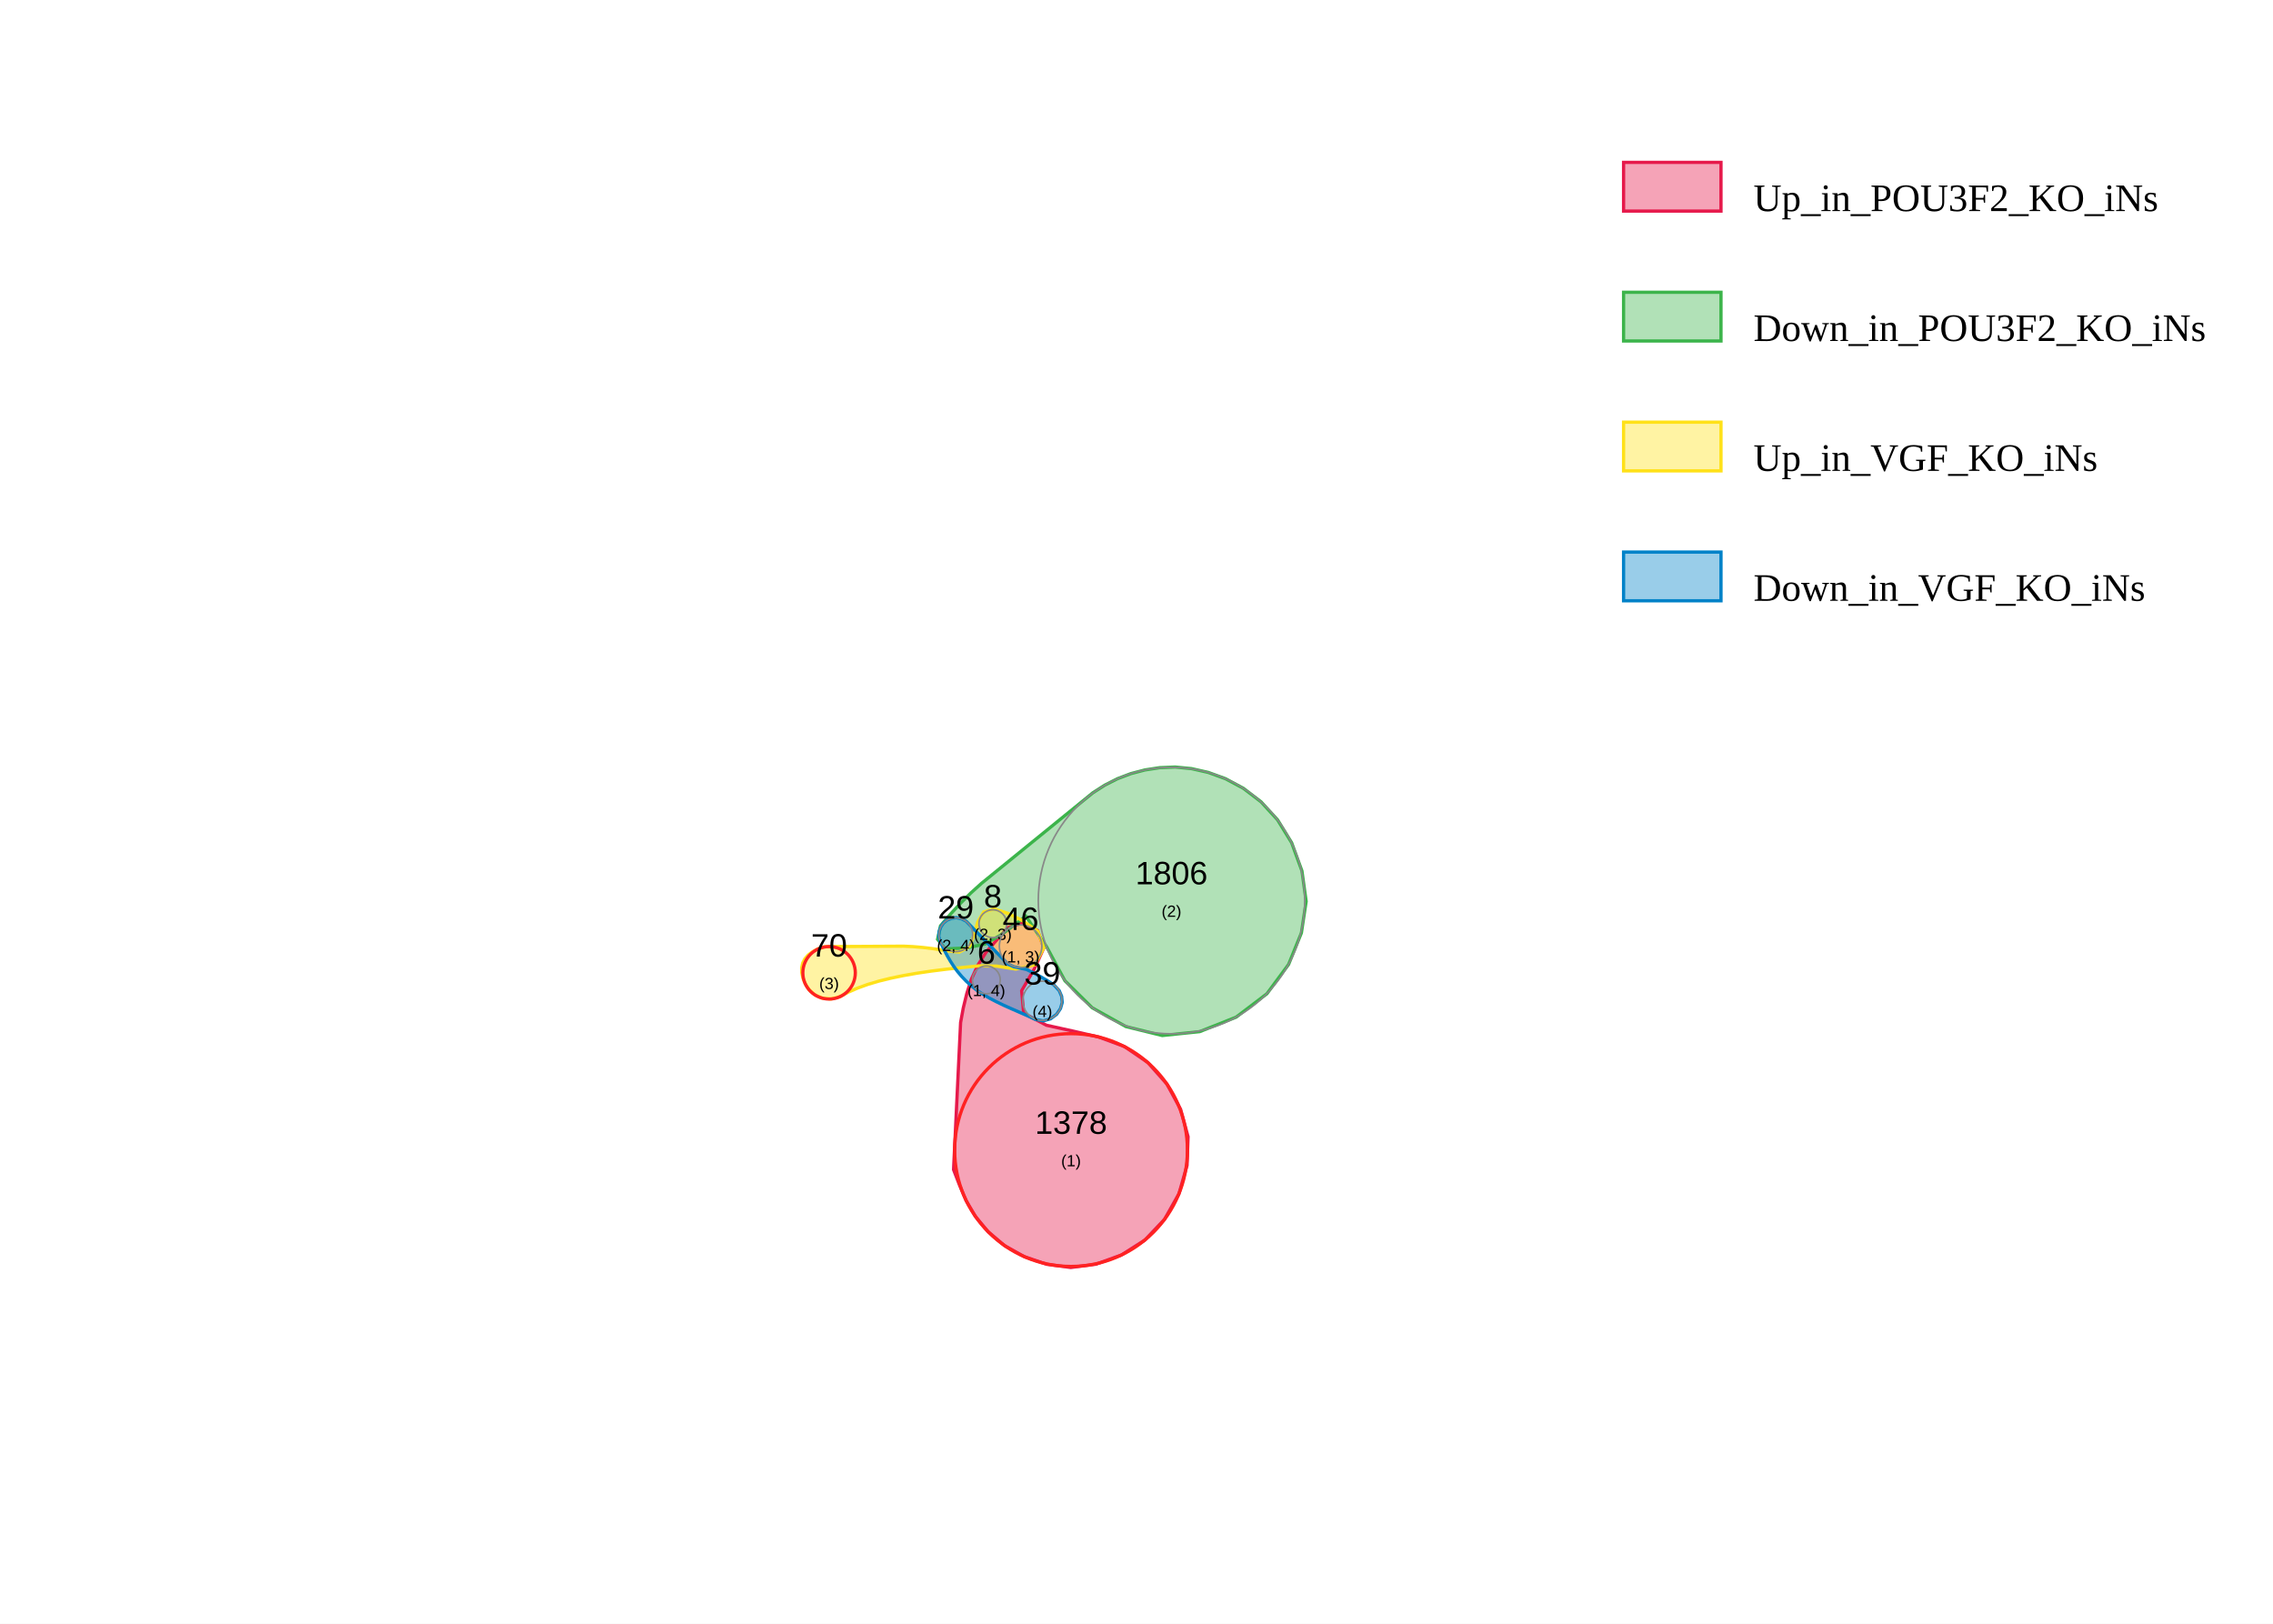
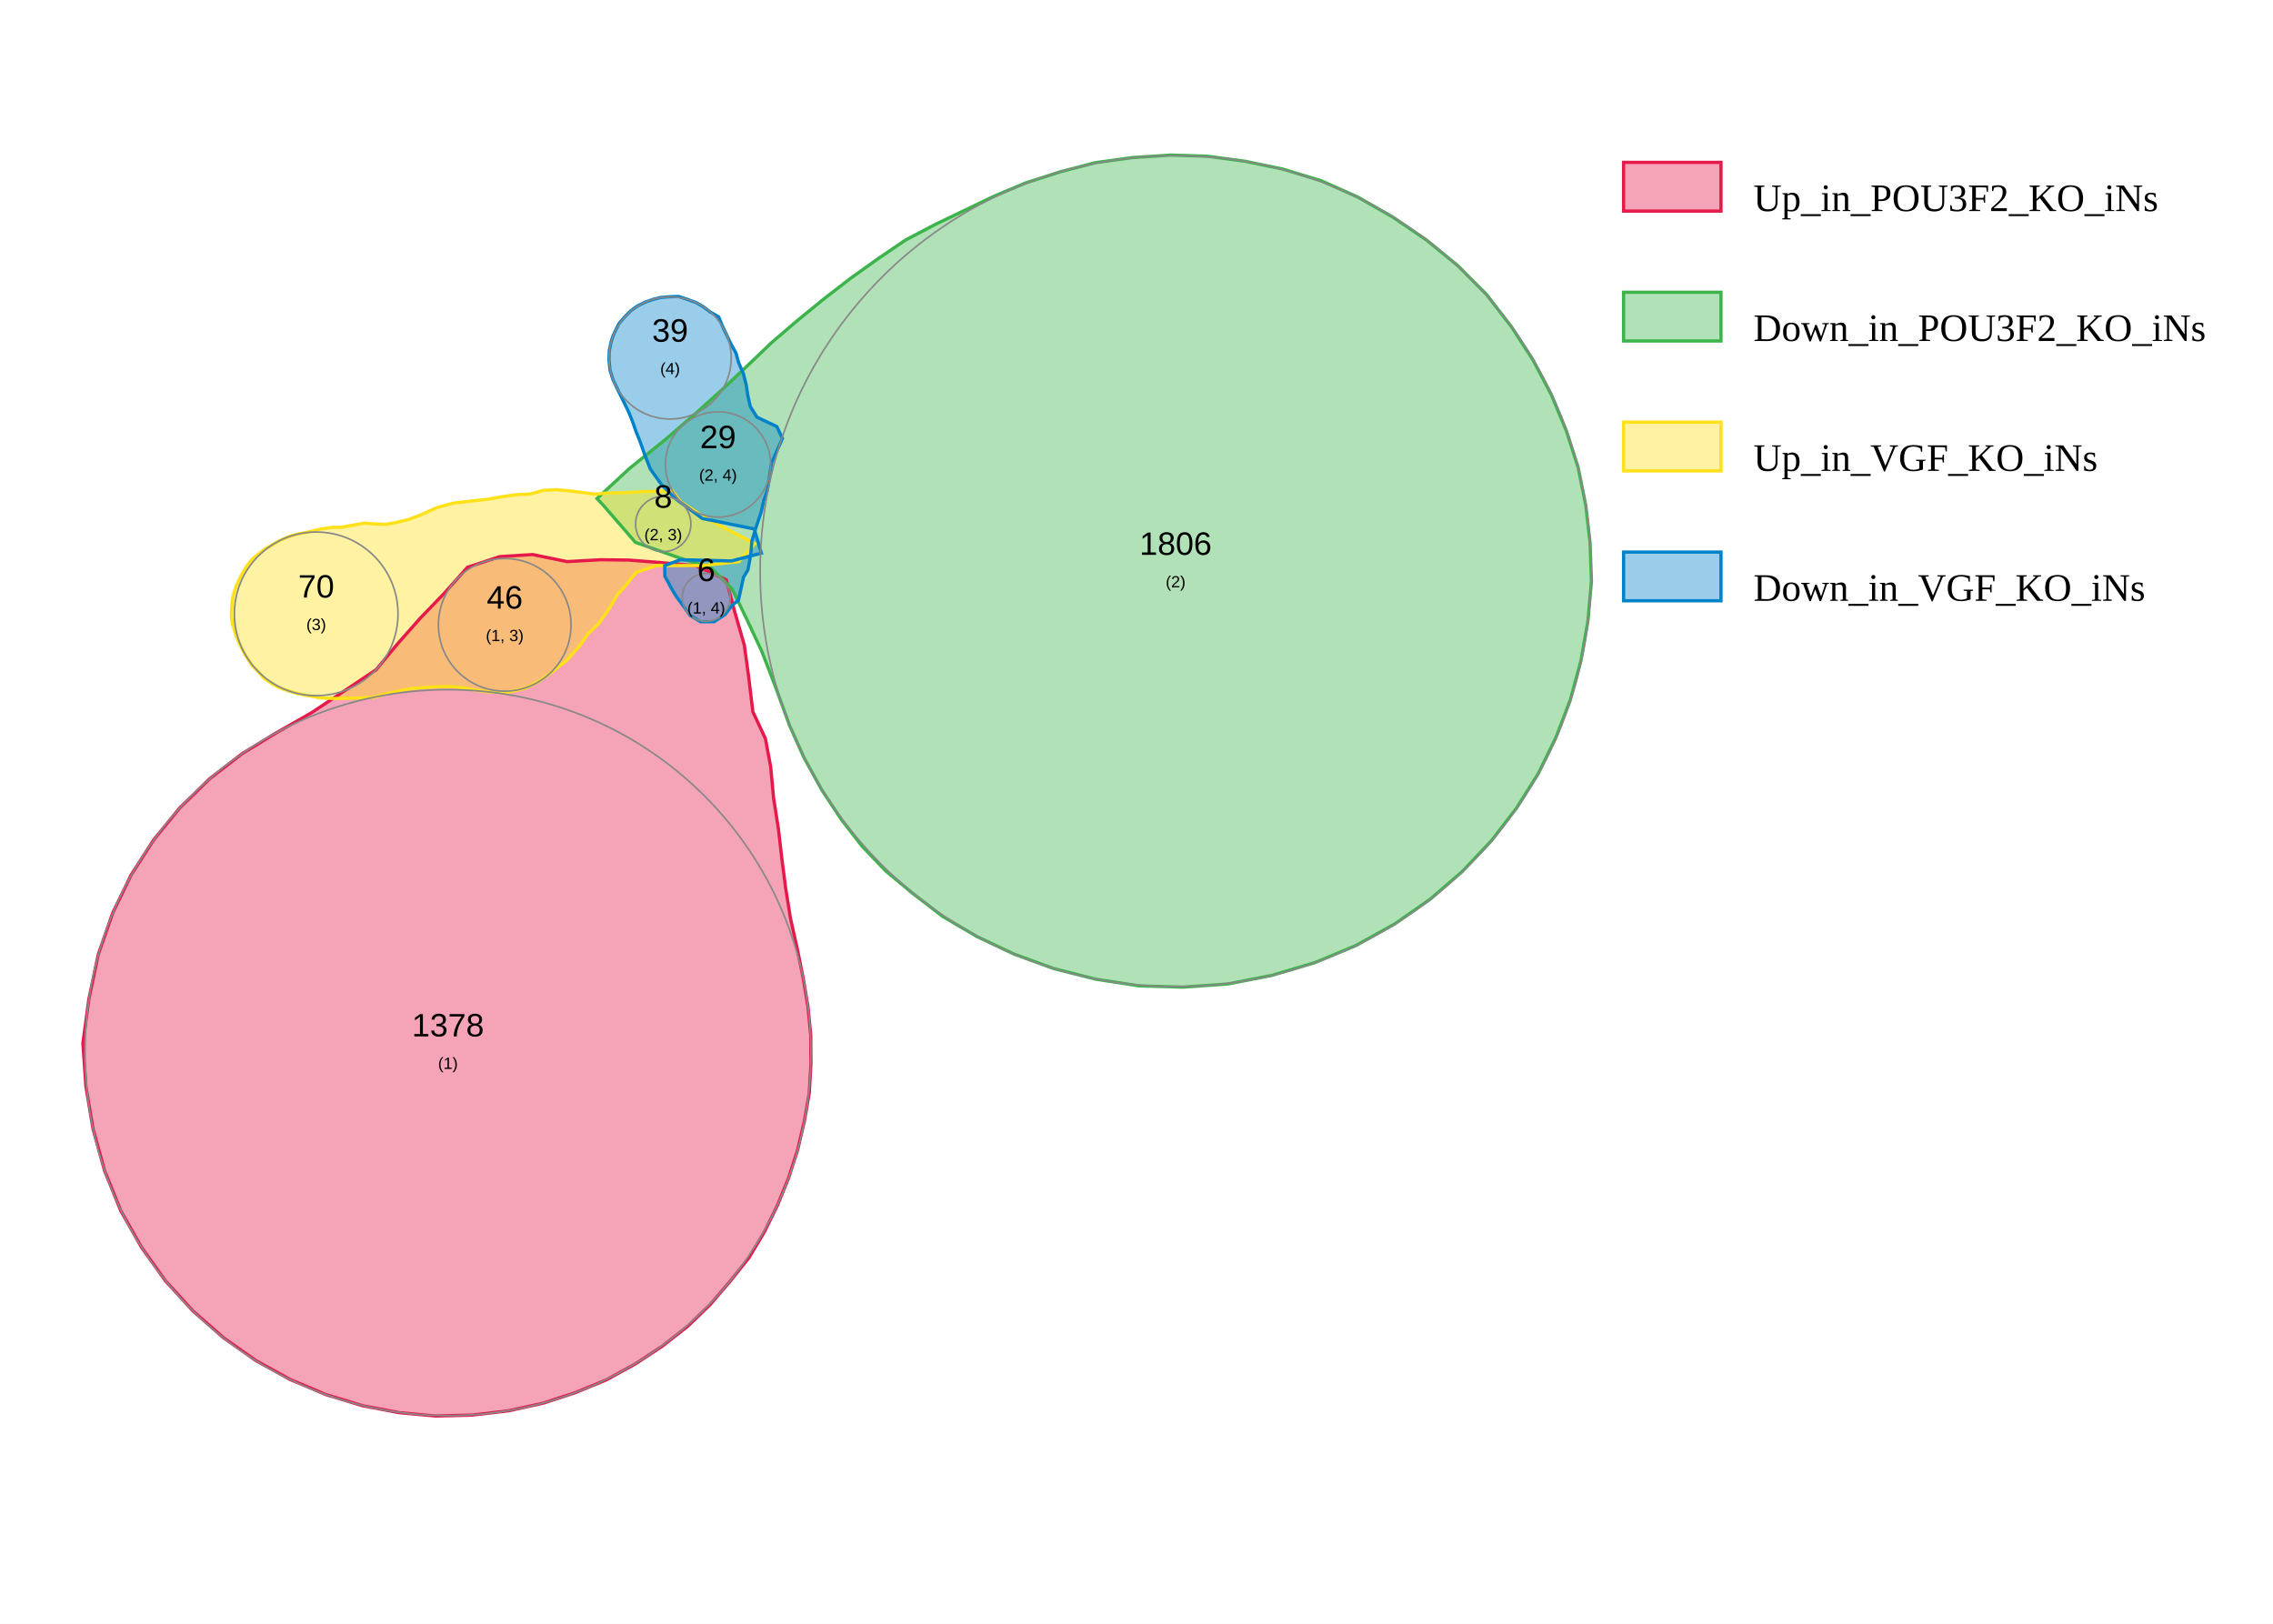
<svg xmlns="http://www.w3.org/2000/svg" xmlns:xlink="http://www.w3.org/1999/xlink" width="700" height="500">
  <defs>
    <style type="text/css">
  .borderLine {
	   stroke: none;
	   fill-opacity: 0.4;
  }
  .outLine {
	   stroke-width: 1;
	   fill: none;
  }
  .circle {
	   stroke: #888888;
	   stroke-width: 0.5;
	   fill: none;
    pointer-events: all;
  }
  .spcircle {
	   stroke: #FF2222;
	   stroke-width: 1;
	   fill: none;
    pointer-events: all;
  }
  .tLabel {
	   font-family: Arial;
    pointer-events: none;
	   font-size: 14px;
	   text-anchor: middle;
	   alignment-baseline: central;
  }
  .nLabel {
	   font-family: Arial;
    pointer-events: none;
	   font-size: 10px;
	   text-anchor: middle;
	   alignment-baseline: central;
  }
  .belong {
	   font-family: Arial;
    pointer-events: none;
	   font-size: 5px;
	   text-anchor: middle;
	   alignment-baseline: central;
  }
  .p0{
    stroke: none;
    fill: #e6194b;
  }
  .q0{
    fill: none;
    stroke: #e6194b;
  }
  .p1{
    stroke: none;
    fill: #3cb44b;
  }
  .q1{
    fill: none;
    stroke: #3cb44b;
  }
  .p2{
    stroke: none;
    fill: #ffe119;
  }
  .q2{
    fill: none;
    stroke: #ffe119;
  }
  .p3{
    stroke: none;
    fill: #0082c8;
  }
  .q3{
    fill: none;
    stroke: #0082c8;
  }

</style>
    <symbol id="bl0">
-       <path d="M 293.66 360.17 L 295.48 364.90 L 297.54 369.74 L 300.40 374.59 L 304.27 379.25 L 309.38 383.58 L 315.42 386.95 L 322.32 389.31 L 329.76 390.30 L 337.50 389.29 L 345.35 386.45 L 352.58 381.86 L 358.64 375.47 L 363.07 367.60 L 365.57 358.85 L 365.88 350.03 L 363.58 341.58 L 359.37 333.81 L 353.50 327.19 L 346.32 322.27 L 338.35 319.32 L 330.25 317.46 L 322.25 315.70 L 315.25 311.98 L 314.63 305.09 L 318.56 298.33 L 321.45 291.89 L 319.53 286.54 L 314.69 284.23 L 310.40 285.64 L 306.92 289.49 L 303.65 293.24 L 301.08 297.31 L 299.13 301.56 L 297.73 305.96 L 296.65 310.40 L 295.83 314.87 Z" />
+       <path d="M 230.60 208.71 L 229.23 198.69 L 226.24 188.29 L 223.68 178.55 L 214.44 174.22 L 203.86 173.27 L 193.69 172.46 L 184.94 172.36 L 174.66 172.94 L 163.99 170.75 L 153.88 171.41 L 143.98 174.67 L 136.76 182.75 L 129.41 190.37 L 122.36 198.34 L 115.86 206.20 L 105.75 212.95 L 95.81 219.55 L 84.91 225.76 L 74.49 232.12 L 64.56 239.81 L 55.43 248.70 L 47.38 258.54 L 40.42 269.34 L 34.73 281.07 L 30.27 293.89 L 27.37 307.62 L 25.53 321.22 L 26.45 334.52 L 28.66 347.68 L 32.22 360.54 L 37.19 372.80 L 43.59 384.11 L 50.99 394.46 L 59.43 403.70 L 68.80 411.92 L 78.83 418.98 L 89.38 424.81 L 100.35 429.42 L 111.60 432.85 L 122.87 434.99 L 134.11 436.03 L 145.44 435.74 L 156.56 434.44 L 167.21 432.09 L 177.08 428.88 L 186.75 424.89 L 195.57 420.05 L 203.98 414.52 L 211.90 408.30 L 218.69 401.74 L 224.90 394.49 L 230.63 387.33 L 235.40 379.36 L 239.45 371.11 L 242.87 362.71 L 245.64 354.10 L 247.73 345.18 L 249.22 336.54 L 249.74 327.61 L 249.68 318.75 L 248.82 309.97 L 247.36 301.22 L 245.51 292.04 L 243.45 282.86 L 241.96 273.52 L 240.79 264.48 L 239.74 255.35 L 238.24 245.76 L 237.34 236.12 L 235.72 227.44 L 231.86 219.18 Z" />
    </symbol>
    <symbol id="bl1">
-       <path d="M 302.28 272.00 L 298.97 274.99 L 295.76 278.18 L 292.65 281.55 L 289.64 285.09 L 288.73 289.25 L 291.16 292.21 L 297.60 291.90 L 303.32 290.72 L 308.34 287.85 L 315.93 282.14 L 322.30 291.51 L 327.96 302.02 L 336.35 310.32 L 346.72 316.11 L 357.93 318.87 L 369.47 317.67 L 380.69 313.21 L 390.16 306.01 L 396.83 296.99 L 400.78 287.28 L 402.25 277.57 L 400.95 268.19 L 397.78 259.50 L 393.44 252.45 L 388.34 246.89 L 382.91 242.74 L 377.42 239.79 L 372.09 237.85 L 366.92 236.68 L 361.94 236.20 L 357.16 236.39 L 352.59 237.09 L 348.24 238.23 L 344.11 239.80 L 340.22 241.78 L 336.54 244.14 Z" />
+       <path d="M 262.03 85.64 L 253.98 91.84 L 245.70 98.59 L 237.70 105.43 L 230.30 112.50 L 222.59 119.79 L 214.07 127.46 L 204.88 135.37 L 193.86 144.25 L 183.85 153.51 L 185.78 155.57 L 195.68 167.01 L 209.07 171.74 L 219.12 174.99 L 225.47 181.37 L 230.14 191.01 L 234.67 200.73 L 238.96 211.87 L 243.16 223.41 L 247.62 233.35 L 253.13 243.33 L 259.11 252.37 L 265.57 260.67 L 272.76 268.18 L 281.00 275.04 L 290.32 282.20 L 300.92 288.43 L 312.37 293.83 L 324.57 298.27 L 337.42 301.52 L 350.83 303.58 L 364.38 303.97 L 378.09 303.00 L 391.57 300.38 L 404.89 296.44 L 417.62 291.14 L 429.56 284.49 L 440.44 276.90 L 450.37 268.33 L 459.33 258.85 L 467.05 248.82 L 473.74 238.21 L 479.20 227.04 L 483.61 215.49 L 486.88 203.44 L 489.04 191.12 L 490.11 178.94 L 489.68 167.14 L 488.37 155.64 L 486.00 143.90 L 482.42 132.78 L 477.67 121.35 L 472.00 110.66 L 465.46 100.59 L 457.78 90.68 L 448.95 81.80 L 439.34 73.94 L 428.98 66.87 L 418.17 60.69 L 406.90 55.67 L 395.15 52.09 L 383.39 49.65 L 371.93 48.12 L 360.54 47.75 L 348.75 48.52 L 337.36 50.09 L 326.49 52.91 L 315.83 56.35 L 306.29 60.35 L 297.29 64.66 L 288.10 69.07 L 278.92 73.88 L 270.37 79.69 Z" />
    </symbol>
    <symbol id="bl2">
-       <path d="M 254.03 291.49 L 251.95 292.17 L 250.24 293.07 L 248.88 294.09 L 247.87 295.25 L 247.20 296.54 L 246.88 297.96 L 246.90 299.51 L 247.27 301.19 L 248.00 302.97 L 249.19 304.82 L 250.99 306.38 L 253.26 307.37 L 255.90 307.62 L 258.61 306.94 L 261.18 305.55 L 264.06 304.28 L 267.22 303.14 L 270.65 302.12 L 274.35 301.21 L 278.29 300.40 L 282.47 299.67 L 286.87 299.02 L 291.50 298.44 L 296.35 297.93 L 301.48 297.42 L 306.92 297.49 L 312.79 298.41 L 318.63 297.11 L 321.45 291.88 L 319.63 286.82 L 315.02 283.55 L 310.41 281.24 L 306.16 279.87 L 302.94 280.80 L 301.08 283.93 L 300.05 287.67 L 298.59 291.42 L 295.41 293.19 L 291.37 292.74 L 287.63 292.16 L 284.19 291.75 L 281.09 291.49 L 278.32 291.36 Z" />
+       <path d="M 108.42 161.77 L 105.10 162.37 L 102.32 162.41 L 98.95 162.86 L 94.71 163.85 L 91.34 164.53 L 88.74 165.32 L 86.27 166.38 L 84.05 167.65 L 81.60 169.06 L 79.65 170.58 L 77.64 172.22 L 76.06 174.24 L 74.79 176.33 L 73.63 178.46 L 72.66 180.69 L 71.91 182.97 L 71.50 185.25 L 71.31 187.53 L 71.27 189.78 L 71.56 191.94 L 72.16 194.02 L 72.81 196.08 L 73.61 197.95 L 74.56 199.85 L 75.45 201.60 L 76.51 203.16 L 77.61 204.92 L 79.01 206.26 L 80.23 207.60 L 81.28 208.84 L 82.81 209.85 L 84.19 210.78 L 85.86 211.68 L 87.65 212.35 L 89.49 212.96 L 91.49 213.51 L 93.54 213.99 L 95.97 214.38 L 98.42 214.86 L 101.06 215.00 L 103.55 215.10 L 106.06 215.04 L 108.56 215.00 L 110.65 214.95 L 112.44 214.78 L 114.45 214.78 L 116.14 214.49 L 117.85 213.96 L 119.97 213.39 L 122.19 212.92 L 124.45 212.42 L 126.85 212.04 L 129.52 211.81 L 132.36 211.59 L 135.52 211.46 L 138.74 211.46 L 142.22 211.72 L 146.05 212.45 L 149.54 212.97 L 155.71 213.35 L 161.94 211.86 L 166.19 209.74 L 170.64 206.42 L 174.65 203.24 L 178.42 199.01 L 180.98 195.30 L 184.44 191.99 L 187.62 187.42 L 190.14 183.11 L 192.88 180.07 L 195.99 176.22 L 202.22 174.16 L 216.23 174.15 L 227.52 172.95 L 232.53 167.39 L 216.87 159.30 L 209.54 154.44 L 207.05 151.13 L 198.35 151.39 L 191.60 151.73 L 187.21 151.83 L 183.16 152.16 L 179.55 151.68 L 175.33 151.14 L 171.38 150.80 L 167.29 150.99 L 163.26 152.14 L 159.36 152.29 L 154.80 152.92 L 150.07 153.74 L 144.97 154.30 L 139.62 154.92 L 134.44 156.34 L 129.63 158.54 L 125.86 159.95 L 122.52 160.78 L 118.90 161.46 L 115.50 161.33 L 112.12 161.09 Z" />
    </symbol>
    <symbol id="bl3">
-       <path d="M 297.53 283.65 L 296.00 282.87 L 294.49 282.56 L 293.02 282.77 L 291.66 283.33 L 290.52 284.26 L 289.73 285.46 L 289.22 286.83 L 289.10 288.31 L 289.50 289.82 L 290.20 291.32 L 290.96 292.88 L 291.80 294.46 L 292.73 296.05 L 293.76 297.63 L 294.90 299.18 L 296.17 300.69 L 297.57 302.15 L 299.11 303.55 L 300.79 304.90 L 302.64 306.14 L 304.65 307.32 L 306.81 308.45 L 309.09 309.55 L 311.48 310.62 L 313.93 311.69 L 316.39 312.77 L 318.80 313.89 L 321.26 314.35 L 323.53 313.73 L 325.40 312.34 L 326.59 310.56 L 327.13 308.68 L 326.94 306.79 L 326.20 305.05 L 324.58 303.30 L 322.53 301.96 L 320.42 300.73 L 318.27 299.57 L 316.15 298.53 L 313.95 298.06 L 312.23 297.70 L 310.36 296.83 Z" />
+       <path d="M 230.31 121.78 L 229.77 118.36 L 228.90 114.94 L 227.49 111.75 L 226.64 108.67 L 225.15 106.02 L 223.78 103.12 L 222.47 100.39 L 221.34 97.59 L 218.75 96.08 L 216.67 94.51 L 214.39 93.18 L 211.54 92.13 L 208.95 91.29 L 206.15 91.38 L 203.38 91.61 L 201.12 92.18 L 198.76 93.01 L 196.31 94.22 L 194.25 95.71 L 192.29 97.68 L 190.57 99.72 L 189.59 101.70 L 188.79 103.42 L 188.18 105.33 L 187.62 108.07 L 187.54 110.86 L 187.85 113.94 L 188.76 116.90 L 190.04 119.59 L 191.30 122.15 L 192.33 124.21 L 193.52 126.68 L 194.80 129.81 L 195.84 132.80 L 197.05 135.79 L 198.43 139.68 L 200.26 144.39 L 203.80 149.35 L 208.26 153.73 L 216.29 159.66 L 232.28 162.88 L 234.48 170.34 L 225.26 172.74 L 209.50 172.35 L 204.71 174.19 L 204.75 177.44 L 206.69 181.02 L 208.17 183.53 L 210.60 186.82 L 212.50 189.47 L 215.76 191.45 L 219.91 191.44 L 223.30 189.24 L 225.41 186.44 L 227.40 184.85 L 228.19 181.37 L 228.97 177.76 L 230.34 175.48 L 231.20 170.76 L 231.56 166.57 L 232.89 162.20 L 234.43 157.63 L 235.15 154.34 L 236.33 150.95 L 237.60 142.59 L 240.97 135.00 L 239.23 131.35 L 233.13 128.47 L 231.06 125.19 Z" />
    </symbol>
  </defs>
  <rect width="700" height="500" style="fill:#fff;stroke-width:0" />
  <use class="p0 borderLine" xlink:href="#bl0" />
  <use class="p1 borderLine" xlink:href="#bl1" />
  <use class="p2 borderLine" xlink:href="#bl2" />
  <use class="p3 borderLine" xlink:href="#bl3" />
  <use class="q0 outLine" xlink:href="#bl0" />
  <use class="q1 outLine" xlink:href="#bl1" />
  <use class="q2 outLine" xlink:href="#bl2" />
  <use class="q3 outLine" xlink:href="#bl3" />
-   <circle class="spcircle" cx="329.842" cy="354.138" r="35.842" />
-   <text class="tLabel" x="329.84" y="334.14" />
-   <text class="nLabel" x="329.84" y="349.14">1378</text>
-   <text class="belong" x="329.84" y="359.14">(1)</text>
-   <circle class="circle" cx="360.785" cy="277.31" r="41.033" />
-   <text class="tLabel" x="360.78" y="257.31" />
-   <text class="nLabel" x="360.78" y="272.31">1806</text>
-   <text class="belong" x="360.78" y="282.31">(2)</text>
-   <circle class="circle" cx="305.757" cy="284.434" r="4.279" />
-   <text class="tLabel" x="305.76" y="264.43" />
-   <text class="nLabel" x="305.76" y="279.43">8</text>
-   <text class="belong" x="305.76" y="289.43">(2, 3)</text>
-   <circle class="circle" cx="294.355" cy="287.837" r="5.2" />
-   <text class="tLabel" x="294.35" y="267.84" />
-   <text class="nLabel" x="294.35" y="282.84">29</text>
-   <text class="belong" x="294.35" y="292.84">(2, 4)</text>
-   <circle class="spcircle" cx="255.325" cy="299.559" r="8.078" />
-   <text class="tLabel" x="255.33" y="279.56" />
-   <text class="nLabel" x="255.33" y="294.56">70</text>
-   <text class="belong" x="255.33" y="304.56">(3)</text>
-   <circle class="circle" cx="314.309" cy="291.365" r="6.549" />
-   <text class="tLabel" x="314.31" y="271.37" />
-   <text class="nLabel" x="314.31" y="286.37">46</text>
-   <text class="belong" x="314.31" y="296.37">(1, 3)</text>
-   <circle class="circle" cx="321.005" cy="308.166" r="6.03" />
-   <text class="tLabel" x="321.01" y="288.17" />
-   <text class="nLabel" x="321.01" y="303.17">39</text>
-   <text class="belong" x="321.01" y="313.17">(4)</text>
-   <circle class="circle" cx="303.755" cy="301.733" r="4.279" />
-   <text class="tLabel" x="303.76" y="281.73" />
-   <text class="nLabel" x="303.76" y="296.73">6</text>
-   <text class="belong" x="303.76" y="306.73">(1, 4)</text>
+   <circle class="circle" cx="137.952" cy="324.137" r="111.767" />
+   <text class="tLabel" x="137.95" y="304.14" />
+   <text class="nLabel" x="137.95" y="319.14">1378</text>
+   <text class="belong" x="137.95" y="329.14">(1)</text>
+   <circle class="circle" cx="362.048" cy="175.863" r="127.952" />
+   <text class="tLabel" x="362.05" y="155.86" />
+   <text class="nLabel" x="362.05" y="170.86">1806</text>
+   <text class="belong" x="362.05" y="180.86">(2)</text>
+   <circle class="circle" cx="204.253" cy="161.351" r="8.516" />
+   <text class="tLabel" x="204.25" y="141.35" />
+   <text class="nLabel" x="204.25" y="156.35">8</text>
+   <text class="belong" x="204.25" y="166.35">(2, 3)</text>
+   <circle class="circle" cx="221.122" cy="143.012" r="16.214" />
+   <text class="tLabel" x="221.12" y="123.01" />
+   <text class="nLabel" x="221.12" y="138.01">29</text>
+   <text class="belong" x="221.12" y="148.01">(2, 4)</text>
+   <circle class="circle" cx="97.378" cy="189.018" r="25.191" />
+   <text class="tLabel" x="97.38" y="169.02" />
+   <text class="nLabel" x="97.38" y="184.02">70</text>
+   <text class="belong" x="97.38" y="194.02">(3)</text>
+   <circle class="circle" cx="155.437" cy="192.41" r="20.421" />
+   <text class="tLabel" x="155.44" y="172.41" />
+   <text class="nLabel" x="155.44" y="187.41">46</text>
+   <text class="belong" x="155.44" y="197.41">(1, 3)</text>
+   <circle class="circle" cx="206.37" cy="110.224" r="18.803" />
+   <text class="tLabel" x="206.37" y="90.22" />
+   <text class="nLabel" x="206.37" y="105.22">39</text>
+   <text class="belong" x="206.37" y="115.22">(4)</text>
+   <circle class="circle" cx="217.49" cy="183.934" r="7.375" />
+   <text class="tLabel" x="217.49" y="163.93" />
+   <text class="nLabel" x="217.49" y="178.93">6</text>
+   <text class="belong" x="217.49" y="188.93">(1, 4)</text>
  <rect class="p0 borderLine" x="500.00" y="50.00" width="30.00" height="15.00" />
  <rect class="q0" x="500.00" y="50.00" width="30.00" height="15.00" />
  <text class="legend" x="540.00" y="65.00">Up_in_POU3F2_KO_iNs</text>
  <rect class="p1 borderLine" x="500.00" y="90.00" width="30.00" height="15.00" />
  <rect class="q1" x="500.00" y="90.00" width="30.00" height="15.00" />
  <text class="legend" x="540.00" y="105.00">Down_in_POU3F2_KO_iNs</text>
  <rect class="p2 borderLine" x="500.00" y="130.00" width="30.00" height="15.00" />
  <rect class="q2" x="500.00" y="130.00" width="30.00" height="15.00" />
  <text class="legend" x="540.00" y="145.00">Up_in_VGF_KO_iNs</text>
  <rect class="p3 borderLine" x="500.00" y="170.00" width="30.00" height="15.00" />
  <rect class="q3" x="500.00" y="170.00" width="30.00" height="15.00" />
  <text class="legend" x="540.00" y="185.00">Down_in_VGF_KO_iNs</text>
</svg>
